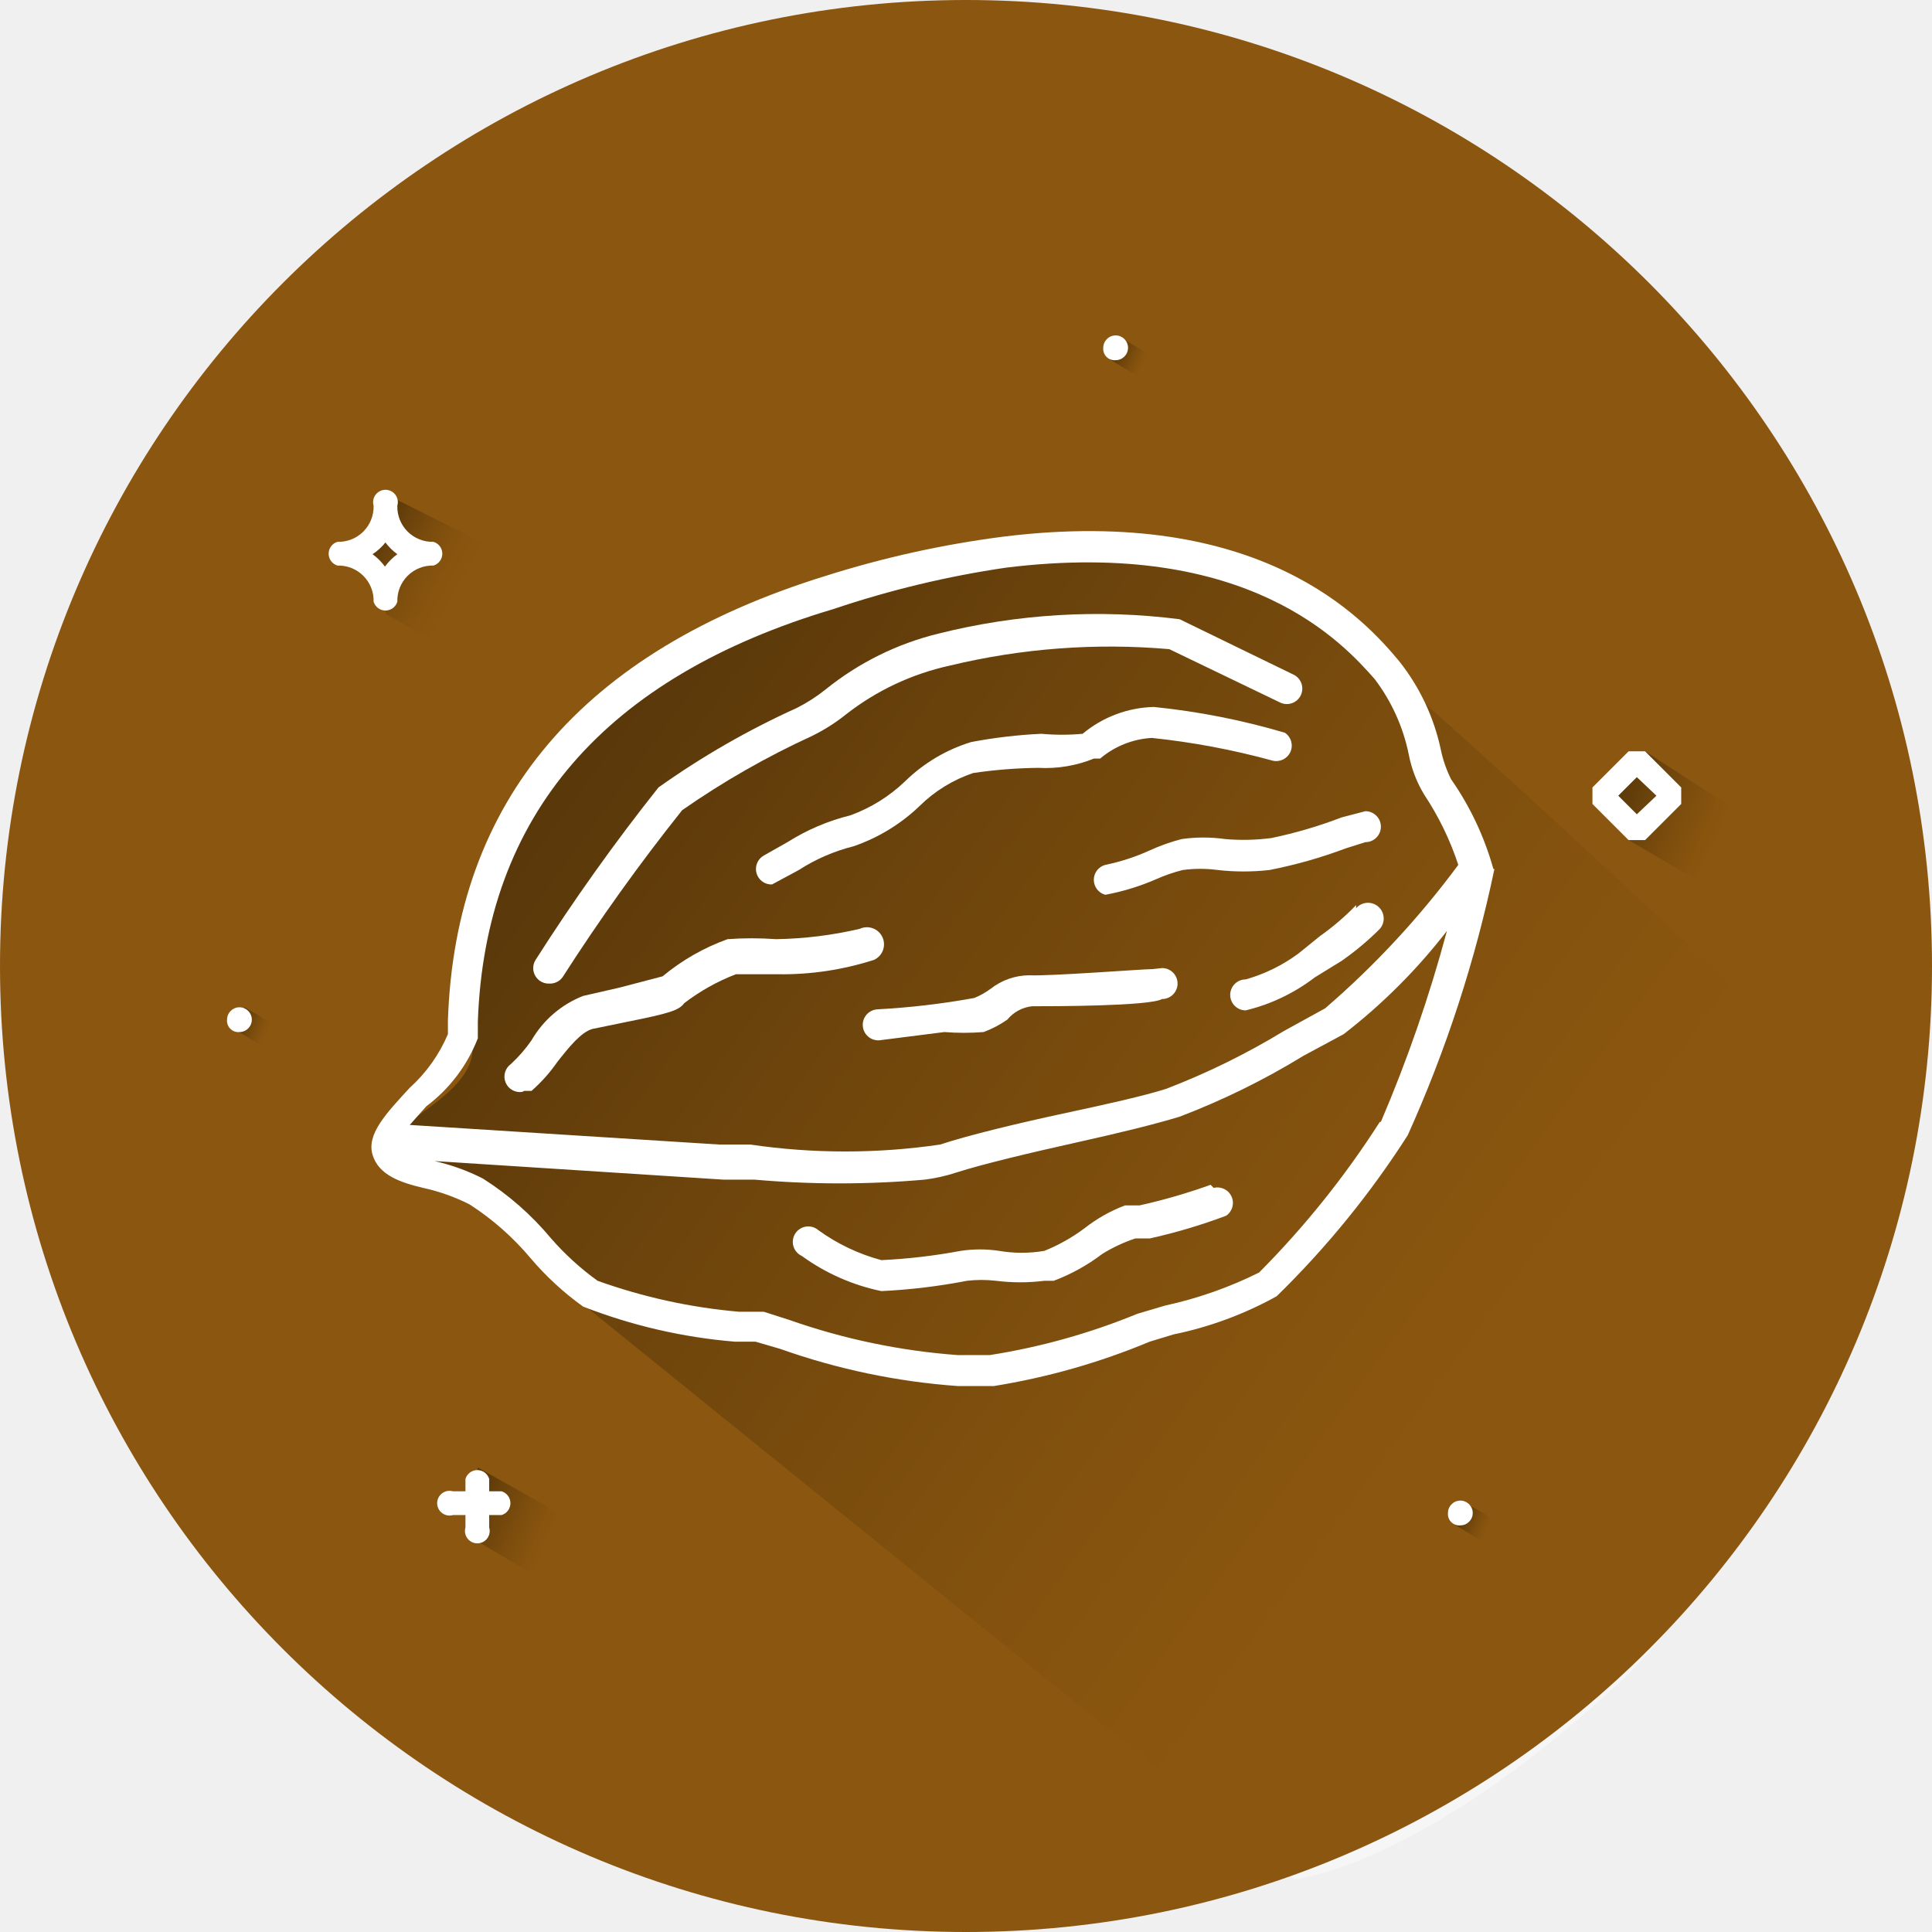
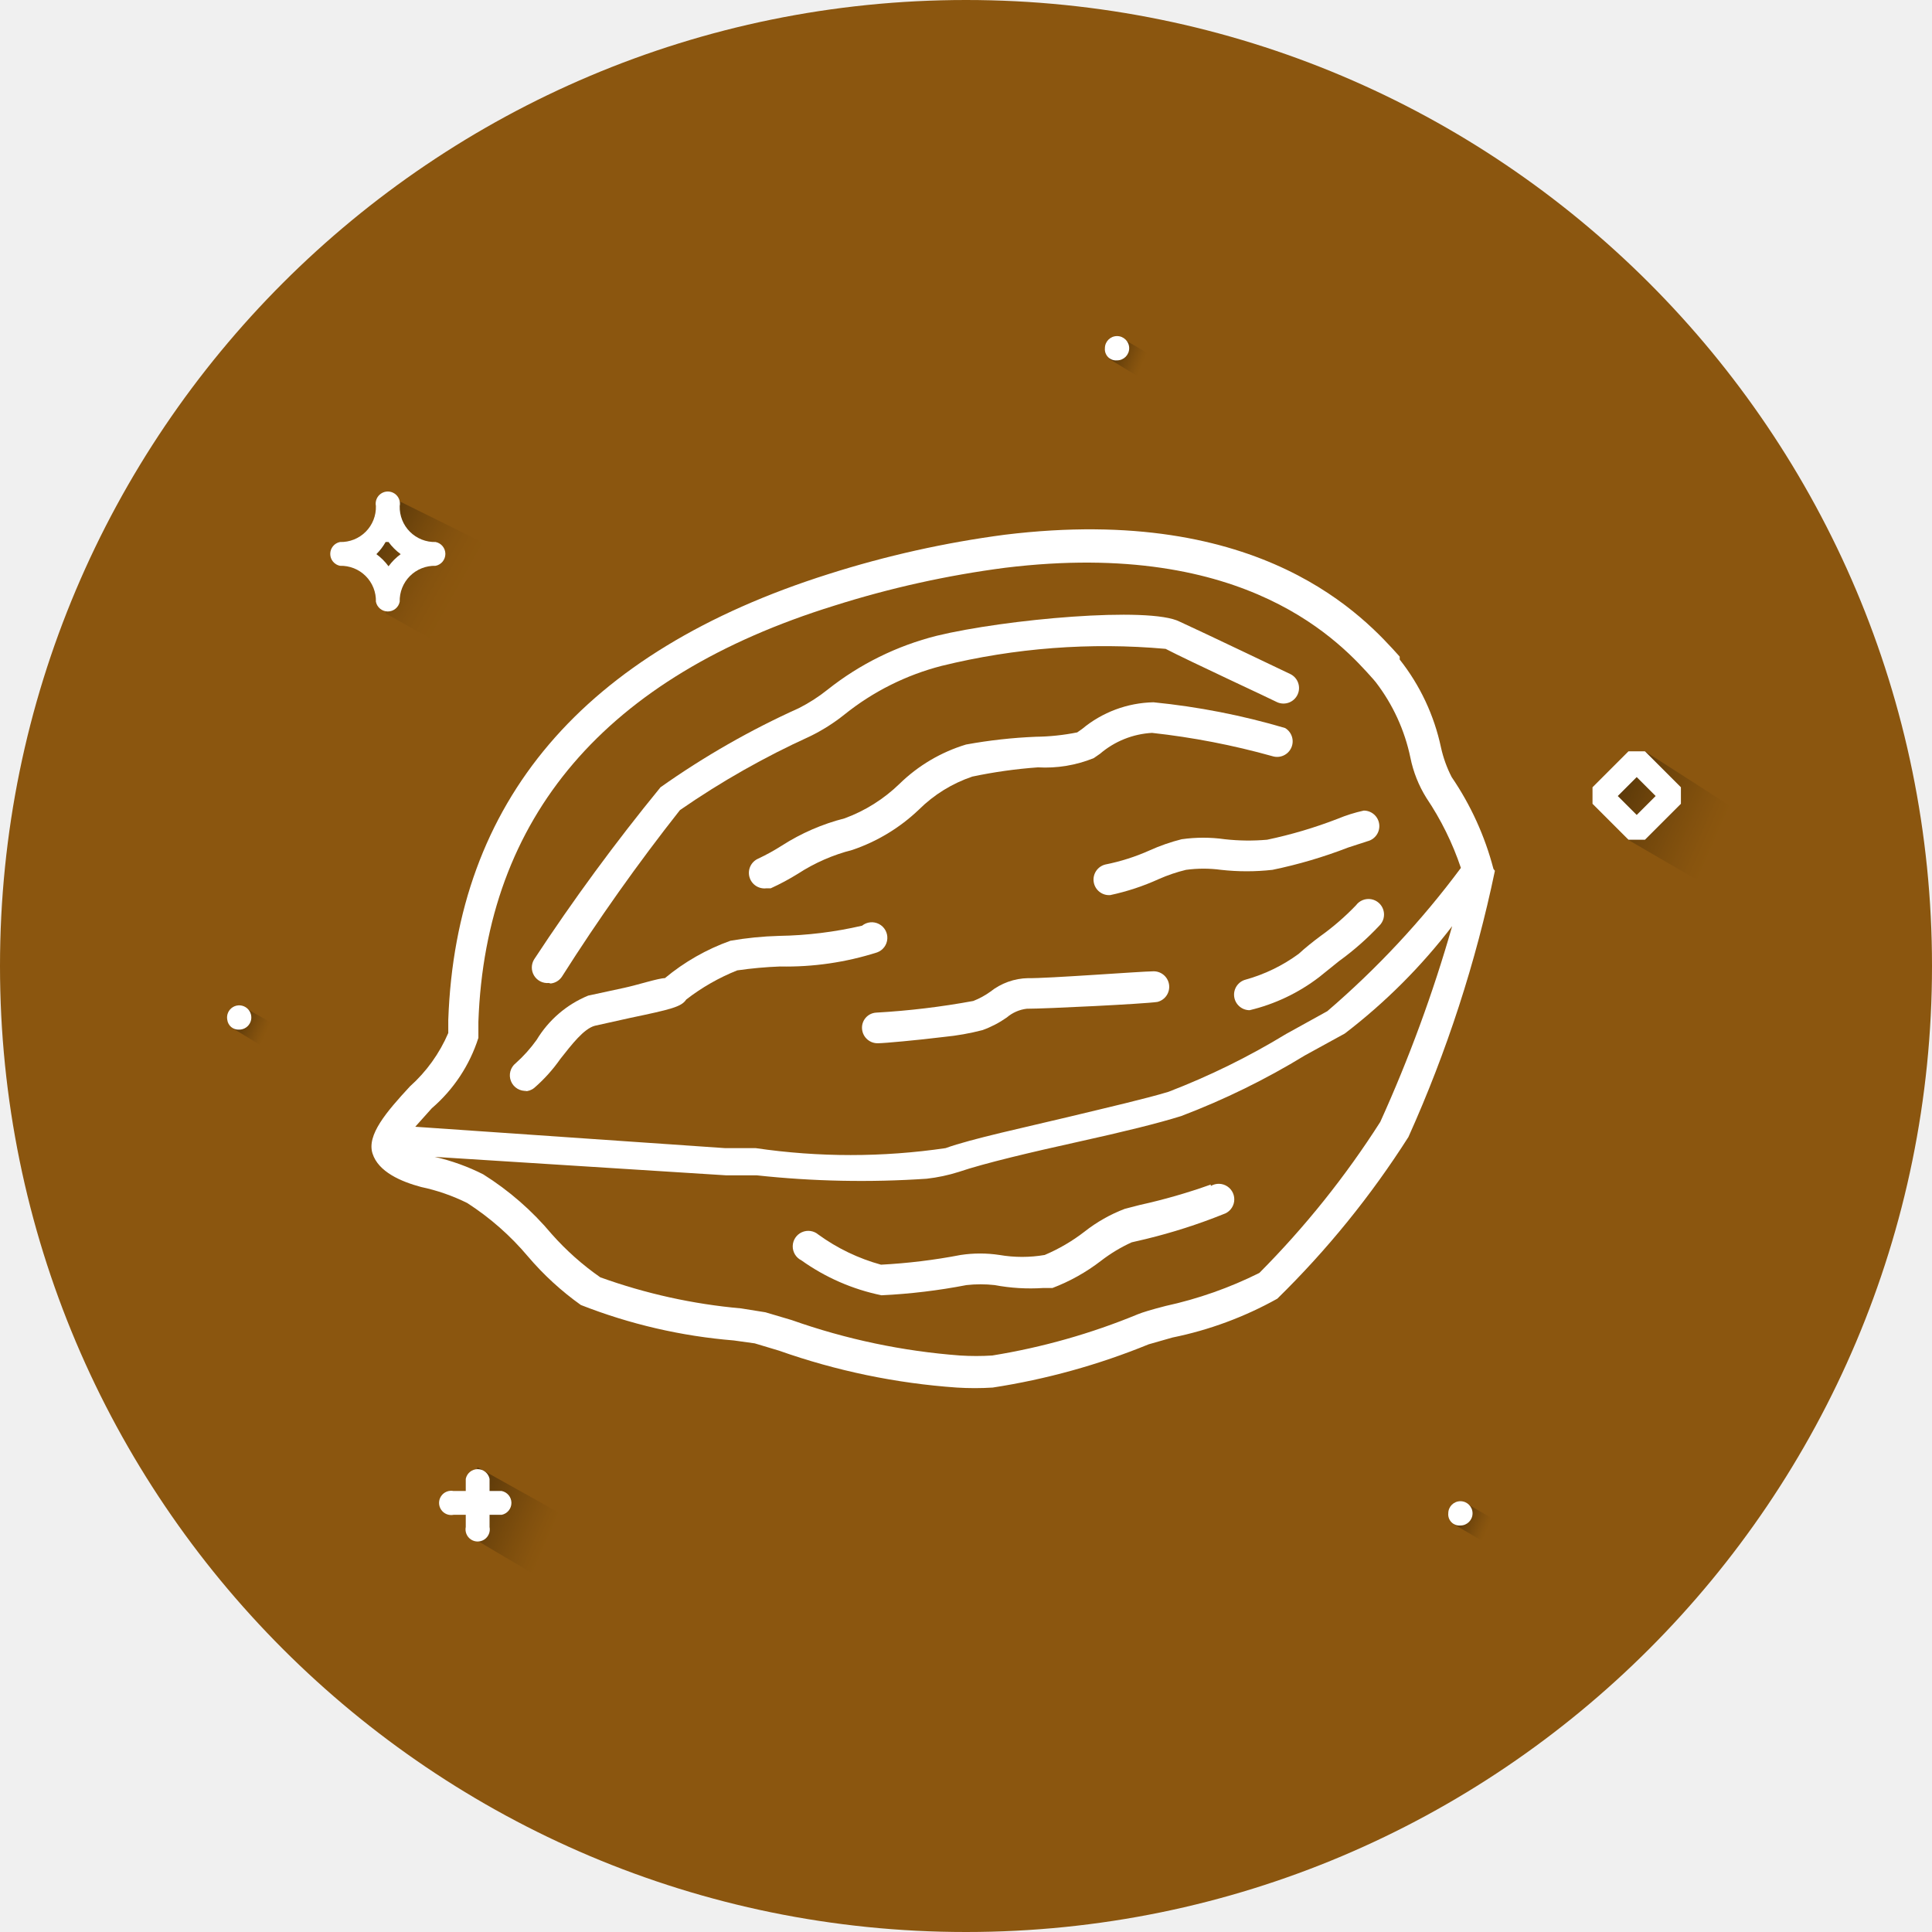
- <svg xmlns="http://www.w3.org/2000/svg" xmlns:xlink="http://www.w3.org/1999/xlink" viewBox="0 0 18.72 18.72">
+ <svg xmlns="http://www.w3.org/2000/svg" xmlns:xlink="http://www.w3.org/1999/xlink" viewBox="0 0 39.78 39.78">
  <defs>
-     <style>.cls-1{isolation:isolate;}.cls-2{fill:#8b560f;}.cls-3{opacity:0.4;fill:url(#linear-gradient);}.cls-10,.cls-3,.cls-4,.cls-6,.cls-7,.cls-8,.cls-9{mix-blend-mode:multiply;}.cls-10,.cls-4,.cls-6,.cls-7,.cls-8,.cls-9{opacity:0.5;}.cls-4{fill:url(#linear-gradient-2);}.cls-5{fill:#fff;}.cls-6{fill:url(#linear-gradient-3);}.cls-7{fill:url(#linear-gradient-4);}.cls-8{fill:url(#linear-gradient-5);}.cls-9{fill:url(#linear-gradient-6);}.cls-10{fill:url(#linear-gradient-7);}</style>
-     <linearGradient id="linear-gradient" x1="4.97" y1="6.45" x2="14.24" y2="13.21" gradientUnits="userSpaceOnUse">
-       <stop offset="0" />
-       <stop offset="0.02" stop-color="#060606" />
-       <stop offset="0.3" stop-color="#5d5d5d" />
-       <stop offset="0.55" stop-color="#a2a2a2" />
-       <stop offset="0.76" stop-color="#d5d5d5" />
-       <stop offset="0.91" stop-color="#f3f3f3" />
-       <stop offset="1" stop-color="#fff" />
-     </linearGradient>
-     <linearGradient id="linear-gradient-2" x1="3.41" y1="5.14" x2="4.43" y2="5.71" gradientUnits="userSpaceOnUse">
+     <style>.cls-1{isolation:isolate;}.cls-2{fill:#8b560f;}.cls-3,.cls-5,.cls-6,.cls-7,.cls-8,.cls-9{opacity:0.5;mix-blend-mode:multiply;}.cls-3{fill:url(#linear-gradient);}.cls-4{fill:#fff;}.cls-5{fill:url(#linear-gradient-2);}.cls-6{fill:url(#linear-gradient-3);}.cls-7{fill:url(#linear-gradient-4);}.cls-8{fill:url(#linear-gradient-5);}.cls-9{fill:url(#linear-gradient-6);}</style>
+     <linearGradient id="linear-gradient" x1="7.24" y1="10.92" x2="9.42" y2="12.14" gradientUnits="userSpaceOnUse">
      <stop offset="0" />
      <stop offset="0.05" stop-color="#171717" />
      <stop offset="0.2" stop-color="#545454" />
      <stop offset="0.35" stop-color="#888" />
      <stop offset="0.5" stop-color="#b3b3b3" />
      <stop offset="0.64" stop-color="#d4d4d4" />
      <stop offset="0.77" stop-color="#ececec" />
      <stop offset="0.9" stop-color="#fafafa" />
      <stop offset="1" stop-color="#fff" />
    </linearGradient>
-     <linearGradient id="linear-gradient-3" x1="15.32" y1="7.55" x2="16.62" y2="8.12" xlink:href="#linear-gradient" />
-     <linearGradient id="linear-gradient-4" x1="4.28" y1="14.49" x2="5.29" y2="14.93" xlink:href="#linear-gradient" />
-     <linearGradient id="linear-gradient-5" x1="10.72" y1="3.37" x2="11.07" y2="3.53" xlink:href="#linear-gradient" />
-     <linearGradient id="linear-gradient-6" x1="2.22" y1="9.86" x2="2.58" y2="10.01" xlink:href="#linear-gradient" />
-     <linearGradient id="linear-gradient-7" x1="14.06" y1="14.66" x2="14.41" y2="14.81" xlink:href="#linear-gradient" />
+     <linearGradient id="linear-gradient-2" x1="32.54" y1="16.05" x2="35.32" y2="17.26" gradientUnits="userSpaceOnUse">
+       <stop offset="0" />
+       <stop offset="0.02" stop-color="#060606" />
+       <stop offset="0.3" stop-color="#5d5d5d" />
+       <stop offset="0.55" stop-color="#a2a2a2" />
+       <stop offset="0.76" stop-color="#d5d5d5" />
+       <stop offset="0.91" stop-color="#f3f3f3" />
+       <stop offset="1" stop-color="#fff" />
+     </linearGradient>
+     <linearGradient id="linear-gradient-3" x1="9.09" y1="30.79" x2="11.25" y2="31.73" xlink:href="#linear-gradient-2" />
+     <linearGradient id="linear-gradient-4" x1="22.77" y1="7.16" x2="23.52" y2="7.49" xlink:href="#linear-gradient-2" />
+     <linearGradient id="linear-gradient-5" x1="4.72" y1="20.94" x2="5.47" y2="21.27" xlink:href="#linear-gradient-2" />
+     <linearGradient id="linear-gradient-6" x1="29.86" y1="31.15" x2="30.62" y2="31.48" xlink:href="#linear-gradient-2" />
  </defs>
  <g class="cls-1">
    <g id="Layer_2" data-name="Layer 2">
      <g id="Capa_1" data-name="Capa 1">
-         <circle class="cls-2" cx="9.36" cy="9.36" r="9.36" />
-         <path class="cls-3" d="M8.55,5.61c.81-.14,3-.57,4.12.25s5.87,5.35,5.87,5.35a11.48,11.48,0,0,1-2.75,5c-2,1.89-3.25,2-3.25,2l-7-5.66a8.59,8.59,0,0,0-.89-.94c-.18-.1-.85-.2-.89-.46s.83-.52.82-1a4.27,4.27,0,0,1,.8-2.65A5.92,5.92,0,0,1,8.55,5.61Z" />
-         <polygon class="cls-4" points="3.74 5.95 4.6 6.43 5.16 5.5 3.74 4.79 3.74 5.14 3.4 5.37 3.74 5.61 3.74 5.95" />
-         <path class="cls-5" d="M3.27,5.48a.34.34,0,0,1,.35.35.12.12,0,0,0,.23,0,.34.34,0,0,1,.35-.35.12.12,0,0,0,0-.23.34.34,0,0,1-.35-.35.12.12,0,1,0-.23,0,.34.34,0,0,1-.35.35.12.12,0,0,0,0,.23Zm.46-.23a.54.54,0,0,0,.12.12.54.54,0,0,0-.12.12.55.55,0,0,0-.12-.12A.55.55,0,0,0,3.74,5.25Z" />
-         <polygon class="cls-6" points="15.78 8.14 16.84 8.76 17.21 8.1 15.94 7.28 15.54 7.71 15.78 8.14" />
-         <path class="cls-5" d="M15.94,8.14l.35-.35V7.63l-.35-.35h-.16l-.35.35v.16l.35.35Zm-.08-.61.19.18-.19.18-.18-.18Z" />
-         <polygon class="cls-7" points="4.55 14.89 5.5 15.45 5.77 14.86 4.63 14.22 4.55 14.89" />
-         <path class="cls-5" d="M4.39,14.68h.12v.12a.12.12,0,1,0,.23,0v-.12h.12a.12.12,0,0,0,0-.23H4.74v-.12a.12.12,0,0,0-.23,0v.12H4.39a.12.12,0,1,0,0,.23Z" />
-         <polygon class="cls-8" points="10.75 3.48 11.13 3.71 11.24 3.49 10.87 3.28 10.75 3.48" />
-         <path class="cls-5" d="M10.81,3.49a.12.12,0,1,0-.12-.12A.11.11,0,0,0,10.81,3.49Z" />
-         <polygon class="cls-9" points="2.25 9.96 2.63 10.19 2.75 9.98 2.37 9.76 2.25 9.96" />
-         <path class="cls-5" d="M2.32,10a.12.12,0,1,0-.12-.12A.11.11,0,0,0,2.32,10Z" />
-         <polygon class="cls-10" points="14.09 14.77 14.47 15 14.58 14.78 14.21 14.57 14.09 14.77" />
-         <path class="cls-5" d="M14.15,14.78a.12.12,0,1,0-.12-.12A.11.11,0,0,0,14.15,14.78Z" />
-         <path class="cls-5" d="M14.47,8.42h0a2.86,2.86,0,0,0-.41-.87,1.17,1.17,0,0,1-.1-.29,2.07,2.07,0,0,0-.4-.85l0,0C13.22,6,12.22,4.89,9.72,5.2A9.87,9.87,0,0,0,8,5.58c-2.36.73-3.59,2.18-3.66,4.31,0,.06,0,.1,0,.13a1.47,1.47,0,0,1-.37.52c-.23.25-.42.45-.36.65s.28.27.49.32a1.89,1.89,0,0,1,.45.16,2.63,2.63,0,0,1,.59.52,2.82,2.82,0,0,0,.51.47A5.22,5.22,0,0,0,7.12,13l.2,0,.24.07a6.53,6.53,0,0,0,1.72.36l.35,0A6.67,6.67,0,0,0,11.14,13l.23-.07a3.52,3.52,0,0,0,1-.37A8.82,8.82,0,0,0,13.64,11a12.5,12.5,0,0,0,.84-2.58A.18.18,0,0,0,14.47,8.42ZM4.63,10.06s0-.09,0-.16c.07-2,1.23-3.34,3.45-4A9.56,9.56,0,0,1,9.75,5.5c2.35-.29,3.27.74,3.57,1.08l0,0a1.8,1.8,0,0,1,.33.73,1.18,1.18,0,0,0,.15.39,2.82,2.82,0,0,1,.33.68,8.53,8.53,0,0,1-1.29,1.39l-.4.22a7.06,7.06,0,0,1-1.14.56c-.22.07-.58.15-1,.24s-.92.21-1.19.3a6.33,6.33,0,0,1-1.84,0l-.3,0-3-.19.16-.18A1.5,1.5,0,0,0,4.63,10.06Zm8.74.81a8.75,8.75,0,0,1-1.17,1.46,3.9,3.9,0,0,1-.91.32l-.27.08a6.35,6.35,0,0,1-1.43.4l-.31,0a6.3,6.3,0,0,1-1.63-.34l-.25-.08-.24,0a5.45,5.45,0,0,1-1.37-.3A2.66,2.66,0,0,1,5.34,12a2.83,2.83,0,0,0-.66-.58,2,2,0,0,0-.47-.17l2.8.18.3,0a9.4,9.4,0,0,0,1.65,0,1.63,1.63,0,0,0,.31-.07c.25-.08.71-.19,1.16-.29s.77-.18,1-.25a7.21,7.21,0,0,0,1.2-.59l.39-.21a5.58,5.58,0,0,0,1-1A13.77,13.77,0,0,1,13.38,10.87Z" />
-         <path class="cls-5" d="M5.34,9.53a.15.15,0,0,0,.11-.06A19.31,19.31,0,0,1,6.61,7.85a8.11,8.11,0,0,1,1.26-.72,1.79,1.79,0,0,0,.33-.21,2.5,2.5,0,0,1,1-.47,6.62,6.62,0,0,1,2.13-.16l1.08.52a.15.15,0,0,0,.13-.27L11.43,6a6.32,6.32,0,0,0-2.34.14A2.8,2.8,0,0,0,8,6.68a1.59,1.59,0,0,1-.28.18,8,8,0,0,0-1.34.77A19.77,19.77,0,0,0,5.19,9.3a.15.15,0,0,0,.14.23Z" />
-         <path class="cls-5" d="M10.06,7.44a1.25,1.25,0,0,0,.54-.09l.06,0a.85.85,0,0,1,.5-.2,7.28,7.28,0,0,1,1.17.22.15.15,0,0,0,.12-.27,6.92,6.92,0,0,0-1.27-.25,1.12,1.12,0,0,0-.69.26l0,0a2.17,2.17,0,0,1-.4,0,4.87,4.87,0,0,0-.68.08,1.58,1.58,0,0,0-.64.38,1.51,1.51,0,0,1-.53.33,2.07,2.07,0,0,0-.61.26l-.23.13a.15.15,0,0,0,.08.28h0l.26-.14a1.77,1.77,0,0,1,.53-.23,1.74,1.74,0,0,0,.64-.39,1.35,1.35,0,0,1,.52-.32A4.7,4.7,0,0,1,10.06,7.44Z" />
-         <path class="cls-5" d="M5.08,10.57l.07,0a1.53,1.53,0,0,0,.25-.28c.11-.14.23-.29.34-.32l.34-.07c.4-.08.5-.11.55-.18a2,2,0,0,1,.5-.28l.41,0a2.9,2.9,0,0,0,.93-.14A.15.15,0,1,0,8.33,9a3.83,3.83,0,0,1-.81.1,3.25,3.25,0,0,0-.47,0,2.09,2.09,0,0,0-.63.36L6,9.57l-.35.08a1,1,0,0,0-.5.43,1.37,1.37,0,0,1-.2.23.15.15,0,0,0,.11.27Z" />
-         <path class="cls-5" d="M11.87,8.13a1.49,1.49,0,0,0-.42,0,1.84,1.84,0,0,0-.31.11,2,2,0,0,1-.43.14.15.15,0,0,0,0,.29h0a2.29,2.29,0,0,0,.49-.15,1.55,1.55,0,0,1,.26-.09,1.27,1.27,0,0,1,.34,0,2.24,2.24,0,0,0,.5,0,4.62,4.62,0,0,0,.74-.21l.19-.06a.15.15,0,0,0,0-.3L13,7.92a4.4,4.4,0,0,1-.68.2A2.06,2.06,0,0,1,11.87,8.13Z" />
-         <path class="cls-5" d="M11.17,9.39c-.1,0-1,.07-1.2.06a.61.61,0,0,0-.37.13.74.74,0,0,1-.16.09,7.51,7.51,0,0,1-.94.11.15.15,0,0,0-.14.16.15.15,0,0,0,.16.14L9.15,10A2.41,2.41,0,0,0,9.53,10a1,1,0,0,0,.23-.12A.36.36,0,0,1,10,9.75c.19,0,1.14,0,1.26-.07a.15.15,0,0,0,0-.3Z" />
-         <path class="cls-5" d="M13.14,8.77a2.47,2.47,0,0,1-.35.3l-.21.17a1.59,1.59,0,0,1-.51.25.15.15,0,0,0,0,.3,1.79,1.79,0,0,0,.67-.32L13,9.31A2.73,2.73,0,0,0,13.37,9a.15.15,0,1,0-.23-.2Z" />
-         <path class="cls-5" d="M11.73,11.48a5.67,5.67,0,0,1-.69.2l-.14,0a1.48,1.48,0,0,0-.39.22,1.74,1.74,0,0,1-.39.22,1.3,1.3,0,0,1-.44,0,1.25,1.25,0,0,0-.37,0,5.64,5.64,0,0,1-.77.09,1.86,1.86,0,0,1-.61-.29.15.15,0,1,0-.16.25,2,2,0,0,0,.77.34,5.8,5.8,0,0,0,.83-.1,1.22,1.22,0,0,1,.28,0,1.87,1.87,0,0,0,.47,0l.09,0a1.85,1.85,0,0,0,.47-.26A1.52,1.52,0,0,1,11,12l.14,0a5.51,5.51,0,0,0,.74-.22.15.15,0,0,0-.12-.27Z" />
+         <circle class="cls-2" cx="19.89" cy="19.89" r="19.89" />
+         <polygon class="cls-3" points="7.94 12.63 9.78 13.67 10.97 11.68 7.94 10.18 7.94 10.91 7.21 11.41 7.94 11.93 7.94 12.63" />
+         <path class="cls-4" d="M7,11.65a.72.72,0,0,1,.74.74.25.25,0,0,0,.49,0,.72.72,0,0,1,.74-.74.25.25,0,0,0,0-.49.72.72,0,0,1-.74-.74.25.25,0,1,0-.49,0,.72.72,0,0,1-.74.74.25.25,0,0,0,0,.49Zm1-.49a1.16,1.16,0,0,0,.25.25,1.15,1.15,0,0,0-.25.25,1.17,1.17,0,0,0-.25-.25A1.17,1.17,0,0,0,7.94,11.16Z" />
+         <polygon class="cls-5" points="33.52 17.29 35.79 18.61 36.57 17.2 33.87 15.47 33.01 16.38 33.52 17.29" />
+         <path class="cls-4" d="M33.87,17.29l.74-.74v-.34l-.74-.74h-.34l-.74.74v.34l.74.74ZM33.7,16l.39.39-.39.39-.39-.39Z" />
+         <polygon class="cls-6" points="9.67 31.63 11.68 32.82 12.27 31.57 9.83 30.21 9.67 31.63" />
+         <path class="cls-4" d="M9.34,31.19h.25v.25a.25.25,0,1,0,.49,0v-.25h.25a.25.25,0,0,0,0-.49h-.25v-.25a.25.25,0,0,0-.49,0v.25H9.34a.25.25,0,1,0,0,.49Z" />
+         <polygon class="cls-7" points="22.84 7.39 23.64 7.88 23.89 7.42 23.09 6.96 22.84 7.39" />
+         <path class="cls-4" d="M23,7.42a.25.25,0,1,0-.25-.25A.23.23,0,0,0,23,7.42Z" />
+         <polygon class="cls-8" points="4.79 21.17 5.59 21.66 5.84 21.2 5.04 20.75 4.79 21.17" />
+         <path class="cls-4" d="M4.92,21.2A.25.25,0,1,0,4.68,21,.23.23,0,0,0,4.92,21.2Z" />
+         <polygon class="cls-9" points="29.93 31.38 30.74 31.86 30.98 31.41 30.18 30.95 29.93 31.38" />
+         <path class="cls-4" d="M30.07,31.41a.25.25,0,1,0-.25-.25A.23.23,0,0,0,30.07,31.41Z" />
+         <path class="cls-4" d="M30.75,17.89h0A6.08,6.08,0,0,0,29.89,16a2.5,2.5,0,0,1-.22-.61,4.39,4.39,0,0,0-.85-1.81l0-.06c-.7-.78-2.81-3.16-8.13-2.51a21,21,0,0,0-3.63.81C12,13.42,9.39,16.5,9.23,21c0,.12,0,.22,0,.27a3.13,3.13,0,0,1-.79,1.1c-.49.53-.89,1-.77,1.38s.59.58,1,.69a4,4,0,0,1,.95.33,5.59,5.59,0,0,1,1.25,1.1,6,6,0,0,0,1.09,1,11.08,11.08,0,0,0,3.15.73l.43.06.5.15a13.88,13.88,0,0,0,3.66.76,5.85,5.85,0,0,0,.74,0,14.18,14.18,0,0,0,3.21-.89l.49-.14a7.49,7.49,0,0,0,2.16-.8A18.74,18.74,0,0,0,29,23.41a26.55,26.55,0,0,0,1.78-5.48A.38.38,0,0,0,30.75,17.89ZM9.85,21.37c0-.07,0-.18,0-.33.15-4.22,2.62-7.11,7.33-8.57a20.33,20.33,0,0,1,3.52-.78c5-.61,6.94,1.58,7.58,2.3l.05.06a3.83,3.83,0,0,1,.71,1.55,2.5,2.5,0,0,0,.33.83,6,6,0,0,1,.71,1.44,18.13,18.13,0,0,1-2.75,2.95l-.85.47a15,15,0,0,1-2.42,1.19c-.46.14-1.24.32-2.07.52s-2,.45-2.52.64a13.46,13.46,0,0,1-3.91,0l-.63,0L8.55,23.2l.34-.38A3.19,3.19,0,0,0,9.85,21.37ZM28.42,23.1a18.58,18.58,0,0,1-2.49,3.11,8.28,8.28,0,0,1-1.93.68c-.31.08-.47.13-.57.17a13.49,13.49,0,0,1-3,.85,5.23,5.23,0,0,1-.66,0,13.39,13.39,0,0,1-3.47-.73l-.54-.16-.5-.08a11.57,11.57,0,0,1-2.9-.64,5.64,5.64,0,0,1-1-.89,6,6,0,0,0-1.41-1.23,4.32,4.32,0,0,0-1-.36l6,.38.63,0a20,20,0,0,0,3.5.07,3.46,3.46,0,0,0,.66-.14c.53-.18,1.51-.41,2.46-.62s1.64-.38,2.12-.53a15.32,15.32,0,0,0,2.55-1.25l.82-.45a11.87,11.87,0,0,0,2.21-2.21A29.21,29.21,0,0,1,28.42,23.1Z" />
+         <path class="cls-4" d="M11.34,20.25a.32.32,0,0,0,.23-.14A41,41,0,0,1,14,16.68a17.22,17.22,0,0,1,2.68-1.52,3.8,3.8,0,0,0,.71-.45,5.31,5.31,0,0,1,2-1A14.07,14.07,0,0,1,24,13.36c.46.24,2.23,1.06,2.3,1.1a.32.32,0,0,0,.27-.58S24.73,13,24.29,12.8c-.62-.32-3.6-.05-5,.29a5.94,5.94,0,0,0-2.25,1.11,3.4,3.4,0,0,1-.59.38,17.08,17.08,0,0,0-2.85,1.63A42,42,0,0,0,11,19.75a.32.32,0,0,0,.3.49Z" />
+         <path class="cls-4" d="M21.37,15.8a2.66,2.66,0,0,0,1.15-.19l.13-.09a1.8,1.8,0,0,1,1.07-.43,15.45,15.45,0,0,1,2.48.48.32.32,0,0,0,.26-.58,14.71,14.71,0,0,0-2.71-.53,2.37,2.37,0,0,0-1.47.55l-.1.07a4.6,4.6,0,0,1-.85.09,10.35,10.35,0,0,0-1.44.16,3.35,3.35,0,0,0-1.37.81,3.21,3.21,0,0,1-1.13.71,4.4,4.4,0,0,0-1.29.56,4.31,4.31,0,0,1-.49.27.32.32,0,0,0,.17.61l.09,0a4.89,4.89,0,0,0,.56-.3,3.75,3.75,0,0,1,1.12-.49,3.71,3.71,0,0,0,1.37-.83,2.86,2.86,0,0,1,1.1-.68A10,10,0,0,1,21.37,15.8Z" />
+         <path class="cls-4" d="M10.8,22.47A.31.31,0,0,0,11,22.4a3.27,3.27,0,0,0,.54-.6c.23-.29.48-.62.71-.68l.72-.16c.86-.18,1.06-.23,1.16-.38a4.34,4.34,0,0,1,1.05-.6,8.43,8.43,0,0,1,.88-.08,6.17,6.17,0,0,0,2-.29.32.32,0,1,0-.31-.55,8.13,8.13,0,0,1-1.71.21,6.93,6.93,0,0,0-1,.1,4.45,4.45,0,0,0-1.35.77c-.13,0-.56.14-.84.2l-.74.16a2.23,2.23,0,0,0-1.06.91,2.91,2.91,0,0,1-.43.48.32.32,0,0,0,.23.57Z" />
+         <path class="cls-4" d="M25.22,17.28a3.16,3.16,0,0,0-.89,0,3.91,3.91,0,0,0-.66.23,4.26,4.26,0,0,1-.91.29.32.32,0,0,0,.1.63h0a4.84,4.84,0,0,0,1-.33,3.3,3.3,0,0,1,.56-.19,2.69,2.69,0,0,1,.72,0,4.76,4.76,0,0,0,1.06,0,9.81,9.81,0,0,0,1.56-.46l.4-.13a.32.32,0,0,0-.08-.63,3.19,3.19,0,0,0-.54.17,9.35,9.35,0,0,1-1.45.43A4.38,4.38,0,0,1,25.22,17.28Z" />
+         <path class="cls-4" d="M23.73,20c-.21,0-2.2.15-2.56.14a1.29,1.29,0,0,0-.78.28,1.58,1.58,0,0,1-.35.19,16,16,0,0,1-2,.24.31.31,0,0,0-.29.34.32.32,0,0,0,.34.29c.11,0,.78-.06,1.35-.13a5.13,5.13,0,0,0,.79-.14,2.12,2.12,0,0,0,.5-.26.77.77,0,0,1,.41-.18c.41,0,2.42-.1,2.69-.14a.32.32,0,0,0-.1-.63Z" />
+         <path class="cls-4" d="M27.92,18.64a5.24,5.24,0,0,1-.74.64c-.16.12-.31.24-.44.36a3.38,3.38,0,0,1-1.09.53.32.32,0,0,0,.08.63,3.81,3.81,0,0,0,1.43-.68l.41-.33a5.81,5.81,0,0,0,.83-.73.32.32,0,1,0-.48-.42Z" />
+         <path class="cls-4" d="M24.93,24.39a12,12,0,0,1-1.46.42l-.31.08a3.14,3.14,0,0,0-.83.47,3.69,3.69,0,0,1-.82.48,2.75,2.75,0,0,1-.93,0,2.66,2.66,0,0,0-.8,0,12,12,0,0,1-1.64.2,4,4,0,0,1-1.29-.62.32.32,0,1,0-.35.53,4.34,4.34,0,0,0,1.65.72,12.34,12.34,0,0,0,1.75-.21,2.6,2.6,0,0,1,.58,0,4,4,0,0,0,1,.06l.19,0a3.93,3.93,0,0,0,1-.56,3.22,3.22,0,0,1,.63-.38l.3-.07A11.68,11.68,0,0,0,25.19,25a.32.32,0,1,0-.26-.58Z" />
      </g>
    </g>
  </g>
</svg>
